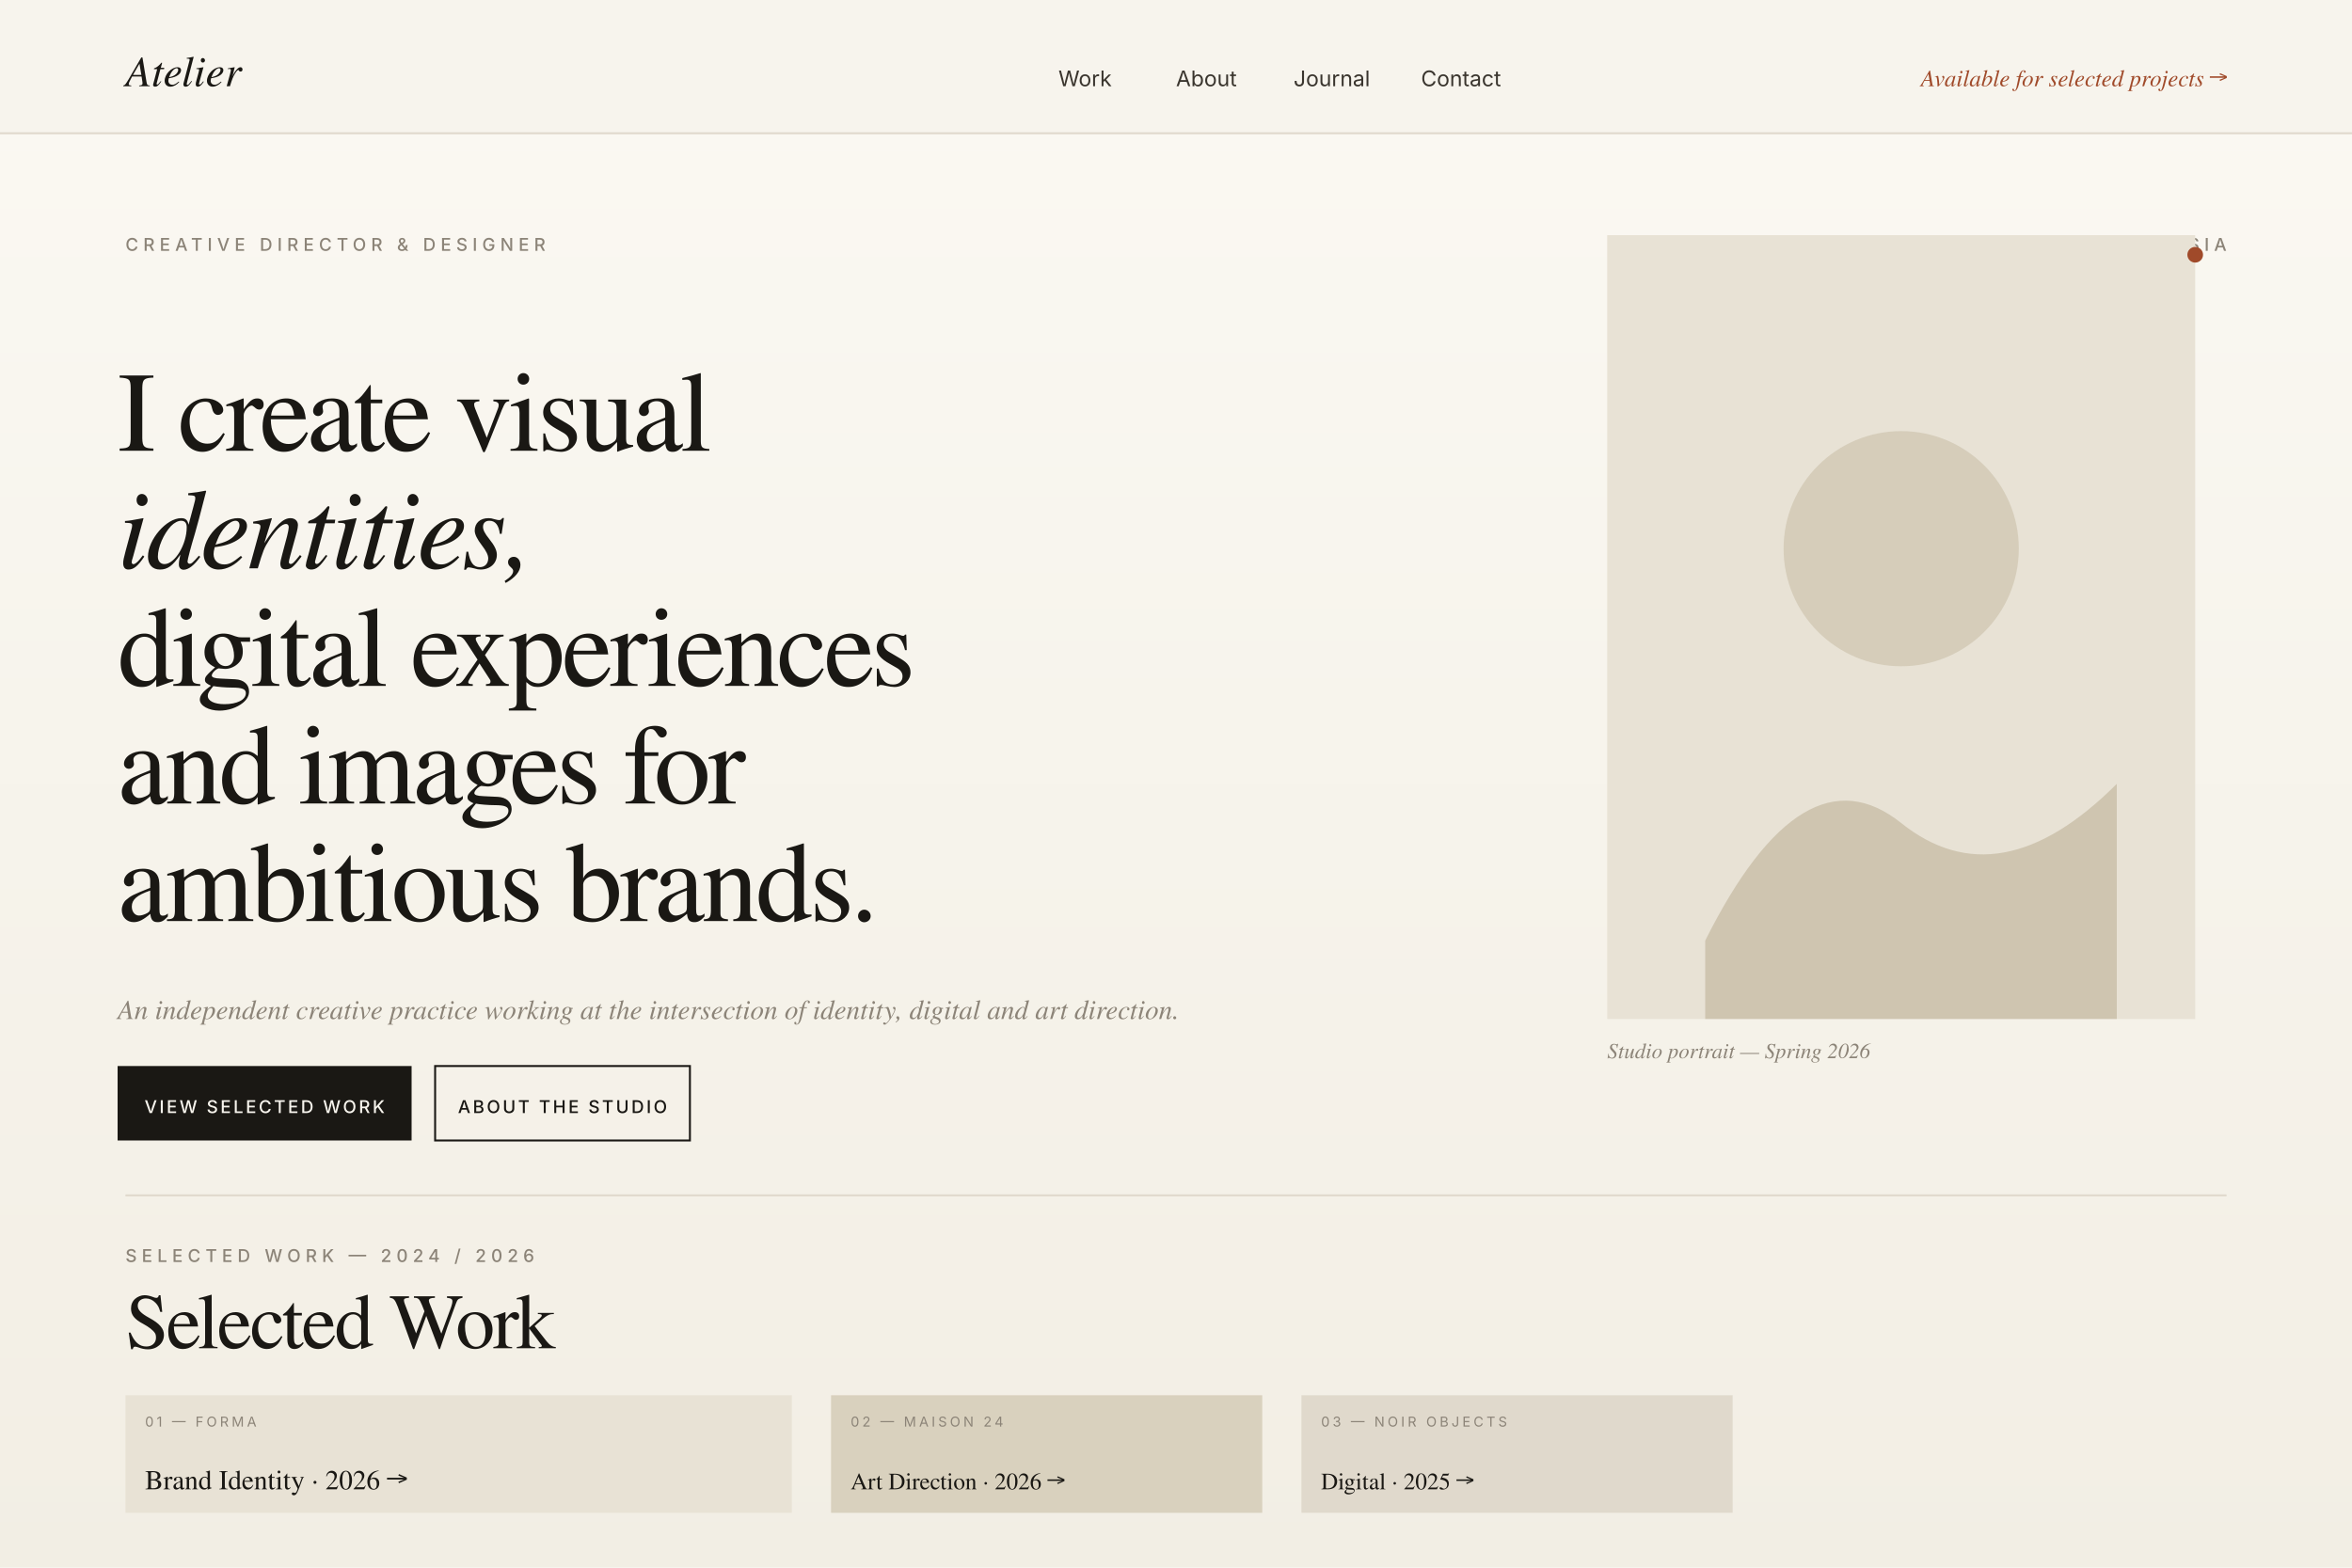
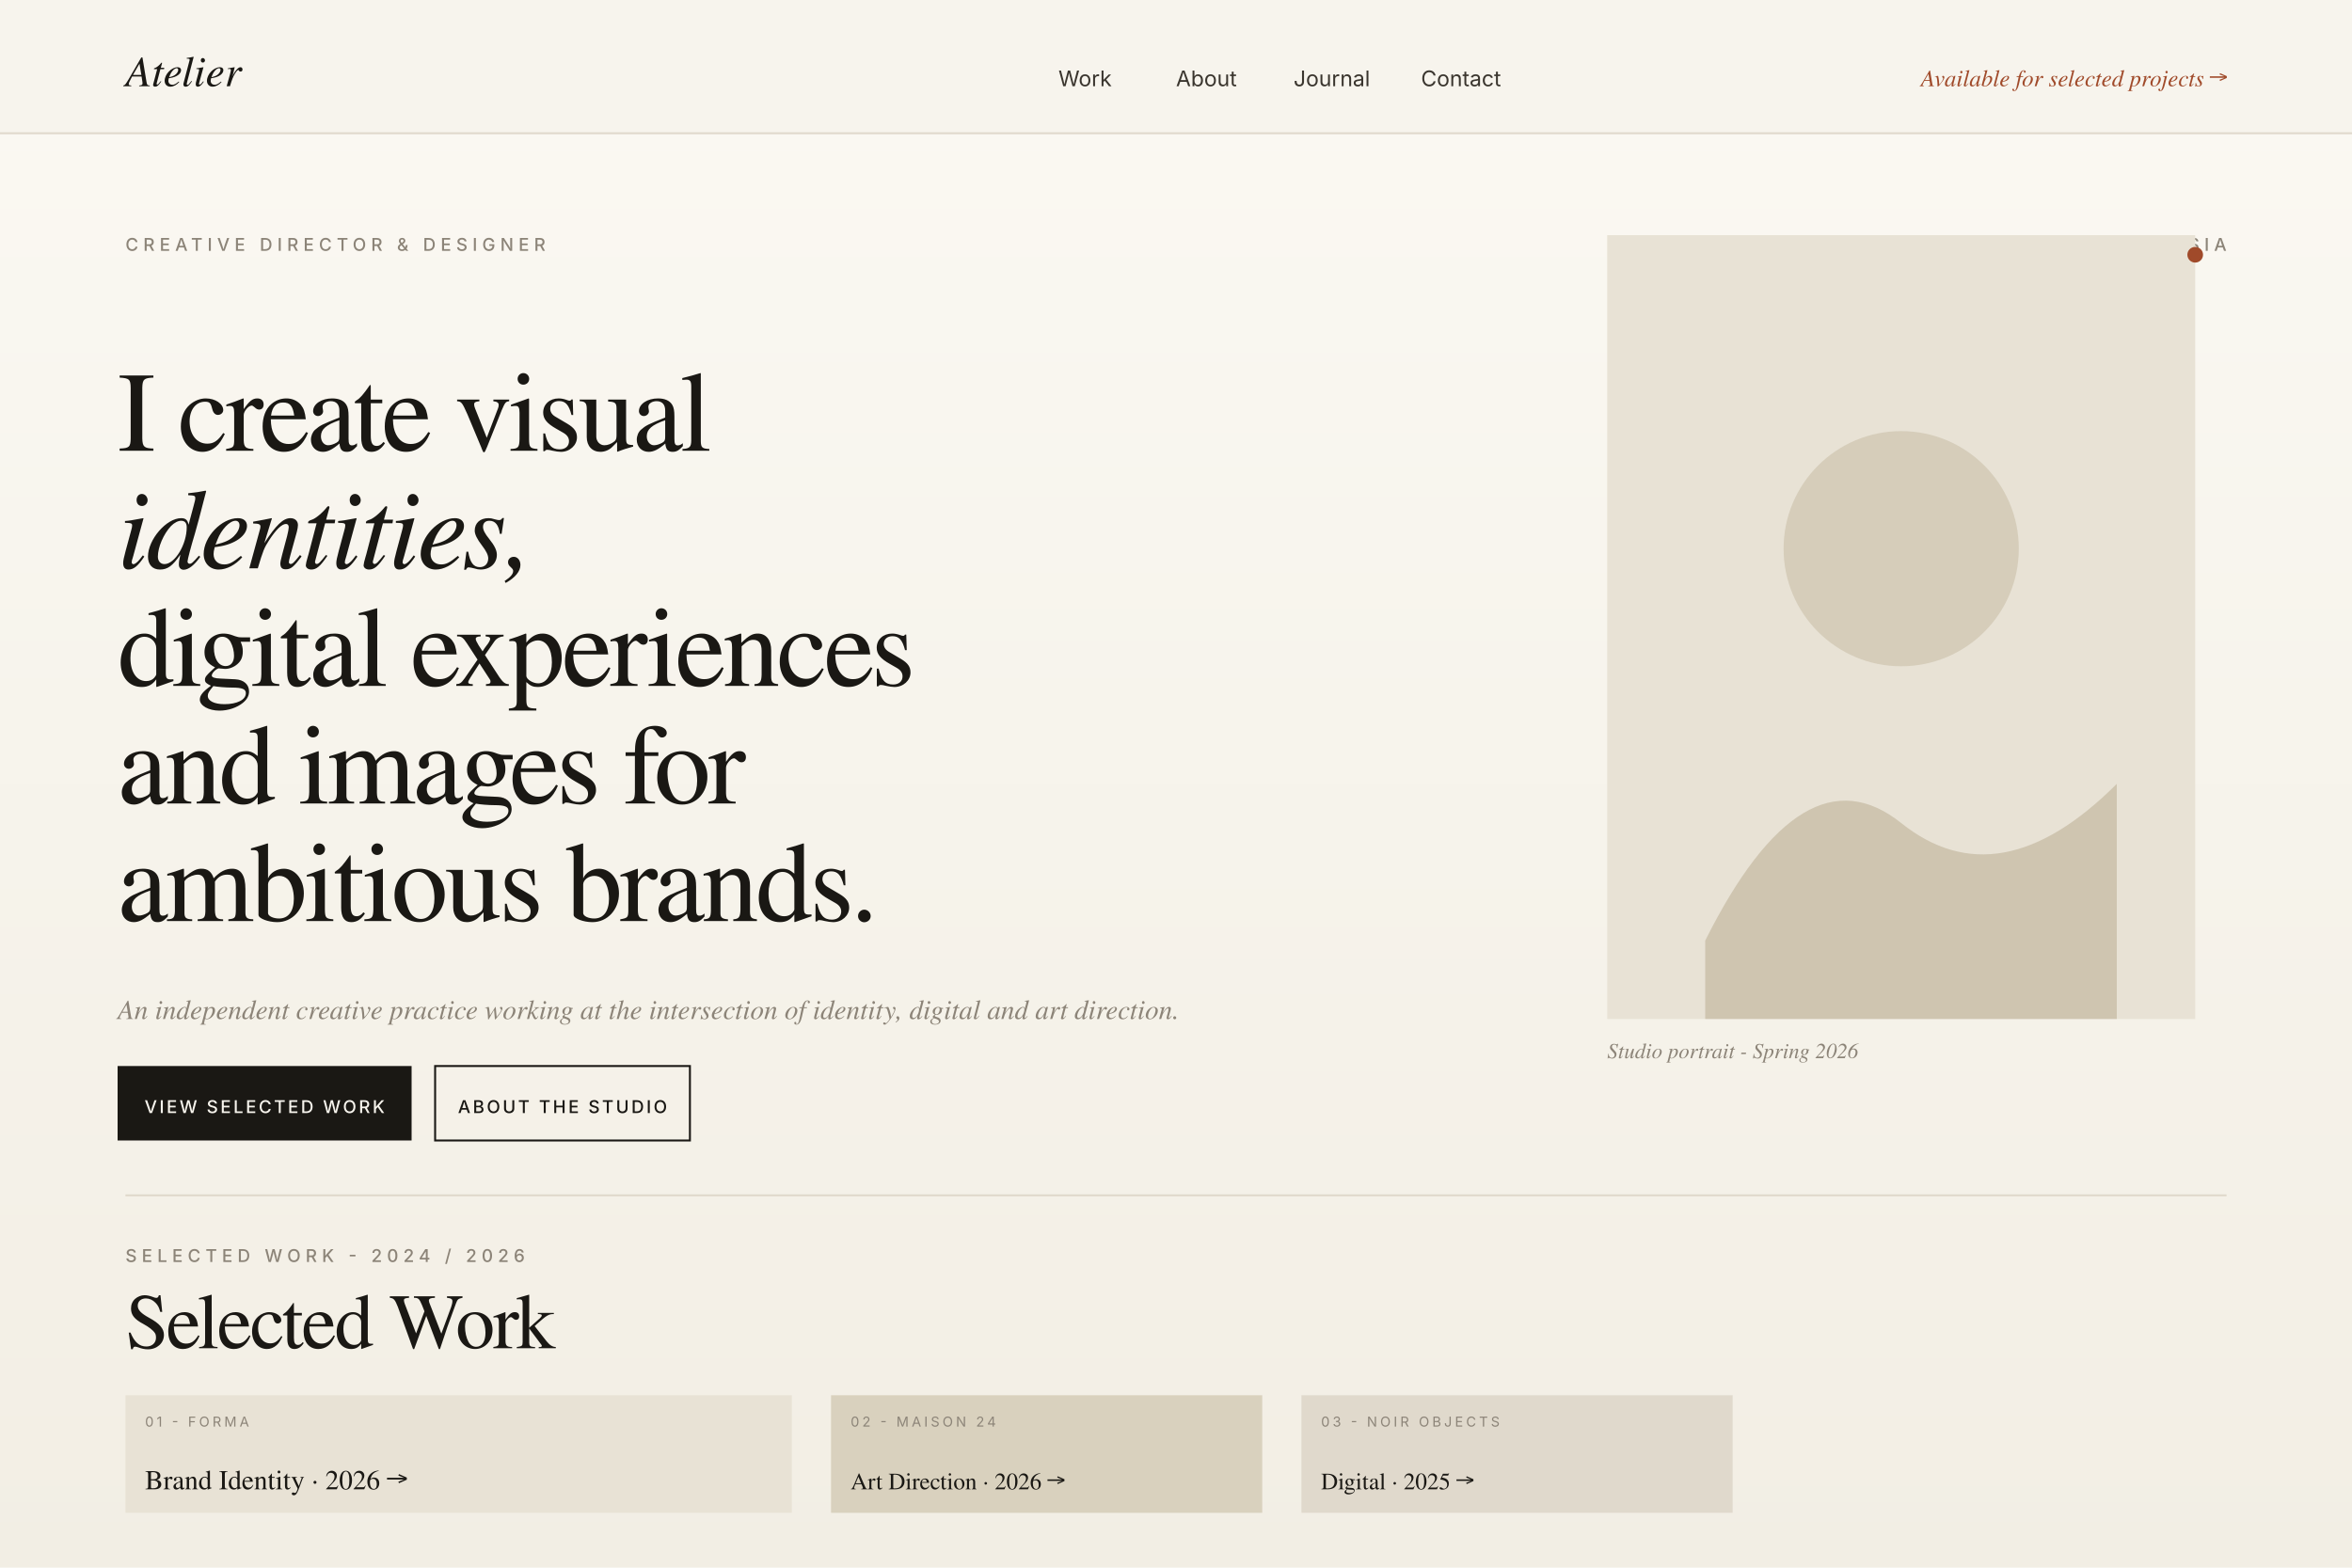
- <svg xmlns="http://www.w3.org/2000/svg" viewBox="0 0 1200 800" width="1200" height="800" role="img" aria-label="ATELIER — Independent Creative Designer / Art Director demo preview">
+ <svg xmlns="http://www.w3.org/2000/svg" viewBox="0 0 1200 800" width="1200" height="800" role="img" aria-label="ATELIER - Independent Creative Designer / Art Director demo preview">
  <defs>
    <linearGradient id="atPaper" x1="0" y1="0" x2="0" y2="1">
      <stop offset="0" stop-color="#FBF9F3" />
      <stop offset="1" stop-color="#F2EEE4" />
    </linearGradient>
  </defs>
  <rect width="1200" height="800" fill="url(#atPaper)" />
  <rect x="0" y="0" width="1200" height="68" fill="#F7F4ED" />
  <line x1="0" y1="68" x2="1200" y2="68" stroke="#E0D9CC" stroke-width="1" />
  <text x="64" y="44" font-family="Newsreader, Times, serif" font-size="22" font-style="italic" font-weight="400" fill="#1A1814">Atelier</text>
  <text x="540" y="44" font-family="Inter, Arial, sans-serif" font-size="11" fill="#3A352E">Work</text>
  <text x="600" y="44" font-family="Inter, Arial, sans-serif" font-size="11" fill="#3A352E">About</text>
  <text x="660" y="44" font-family="Inter, Arial, sans-serif" font-size="11" fill="#3A352E">Journal</text>
  <text x="725" y="44" font-family="Inter, Arial, sans-serif" font-size="11" fill="#3A352E">Contact</text>
  <text x="980" y="44" font-family="Newsreader, Times, serif" font-size="12" font-style="italic" fill="#A04A2A">Available for selected projects →</text>
  <text x="64" y="128" font-family="Inter, Arial, sans-serif" font-size="9" font-weight="500" letter-spacing="2.5" fill="#8C8478">CREATIVE DIRECTOR &amp; DESIGNER</text>
  <text x="1136" y="128" font-family="Inter, Arial, sans-serif" font-size="9" font-weight="500" letter-spacing="2.5" fill="#8C8478" text-anchor="end">BASED BETWEEN EUROPE &amp; ASIA</text>
  <text x="60" y="230" font-family="Newsreader, Times, serif" font-size="58" font-weight="400" letter-spacing="-1.5" fill="#1A1814">I create visual</text>
  <text x="60" y="290" font-family="Newsreader, Times, serif" font-size="58" font-style="italic" font-weight="400" letter-spacing="-1.5" fill="#1A1814">identities,</text>
  <text x="60" y="350" font-family="Newsreader, Times, serif" font-size="58" font-weight="400" letter-spacing="-1.5" fill="#1A1814">digital experiences</text>
  <text x="60" y="410" font-family="Newsreader, Times, serif" font-size="58" font-weight="400" letter-spacing="-1.5" fill="#1A1814">and images for</text>
  <text x="60" y="470" font-family="Newsreader, Times, serif" font-size="58" font-weight="400" letter-spacing="-1.5" fill="#1A1814">ambitious brands.</text>
  <text x="60" y="520" font-family="Newsreader, Times, serif" font-size="14" font-style="italic" fill="#8C8478">An independent creative practice working at the intersection of identity, digital and art direction.</text>
  <rect x="60" y="544" width="150" height="38" fill="#1A1814" />
  <text x="135" y="568" font-family="Inter, Arial, sans-serif" font-size="9" font-weight="500" letter-spacing="1.2" fill="#F7F4ED" text-anchor="middle">VIEW SELECTED WORK</text>
  <rect x="222" y="544" width="130" height="38" fill="none" stroke="#1A1814" stroke-width="1" />
  <text x="287" y="568" font-family="Inter, Arial, sans-serif" font-size="9" font-weight="500" letter-spacing="1.2" fill="#1A1814" text-anchor="middle">ABOUT THE STUDIO</text>
  <rect x="820" y="120" width="300" height="400" fill="#E8E2D5" />
  <circle cx="970" cy="280" r="60" fill="#C9BFA8" opacity="0.6" />
  <path d="M870 480 Q920 380 970 420 T1080 400 L1080 520 L870 520 Z" fill="#B5A88C" opacity="0.5" />
-   <text x="820" y="540" font-family="Newsreader, Times, serif" font-size="11" font-style="italic" fill="#8C8478">Studio portrait — Spring 2026</text>
+   <text x="820" y="540" font-family="Newsreader, Times, serif" font-size="11" font-style="italic" fill="#8C8478">Studio portrait - Spring 2026</text>
  <line x1="64" y1="610" x2="1136" y2="610" stroke="#E0D9CC" stroke-width="1" />
-   <text x="64" y="644" font-family="Inter, Arial, sans-serif" font-size="9" font-weight="500" letter-spacing="2.5" fill="#8C8478">SELECTED WORK — 2024 / 2026</text>
+   <text x="64" y="644" font-family="Inter, Arial, sans-serif" font-size="9" font-weight="500" letter-spacing="2.5" fill="#8C8478">SELECTED WORK - 2024 / 2026</text>
  <text x="64" y="688" font-family="Newsreader, Times, serif" font-size="40" font-weight="400" letter-spacing="-1" fill="#1A1814">Selected Work</text>
  <rect x="64" y="712" width="340" height="60" fill="#E8E2D5" />
-   <text x="74" y="728" font-family="Inter, Arial, sans-serif" font-size="7" letter-spacing="1.5" fill="#8C8478">01 — FORMA</text>
+   <text x="74" y="728" font-family="Inter, Arial, sans-serif" font-size="7" letter-spacing="1.5" fill="#8C8478">01 - FORMA</text>
  <text x="74" y="760" font-family="Newsreader, Times, serif" font-size="14" fill="#1A1814">Brand Identity · 2026 →</text>
  <rect x="424" y="712" width="220" height="60" fill="#D9D1BE" />
-   <text x="434" y="728" font-family="Inter, Arial, sans-serif" font-size="7" letter-spacing="1.5" fill="#8C8478">02 — MAISON 24</text>
+   <text x="434" y="728" font-family="Inter, Arial, sans-serif" font-size="7" letter-spacing="1.5" fill="#8C8478">02 - MAISON 24</text>
  <text x="434" y="760" font-family="Newsreader, Times, serif" font-size="12" fill="#1A1814">Art Direction · 2026 →</text>
  <rect x="664" y="712" width="220" height="60" fill="#E0D9CC" />
-   <text x="674" y="728" font-family="Inter, Arial, sans-serif" font-size="7" letter-spacing="1.5" fill="#8C8478">03 — NOIR OBJECTS</text>
+   <text x="674" y="728" font-family="Inter, Arial, sans-serif" font-size="7" letter-spacing="1.5" fill="#8C8478">03 - NOIR OBJECTS</text>
  <text x="674" y="760" font-family="Newsreader, Times, serif" font-size="12" fill="#1A1814">Digital · 2025 →</text>
  <circle cx="1120" cy="130" r="4" fill="#A04A2A" />
</svg>
